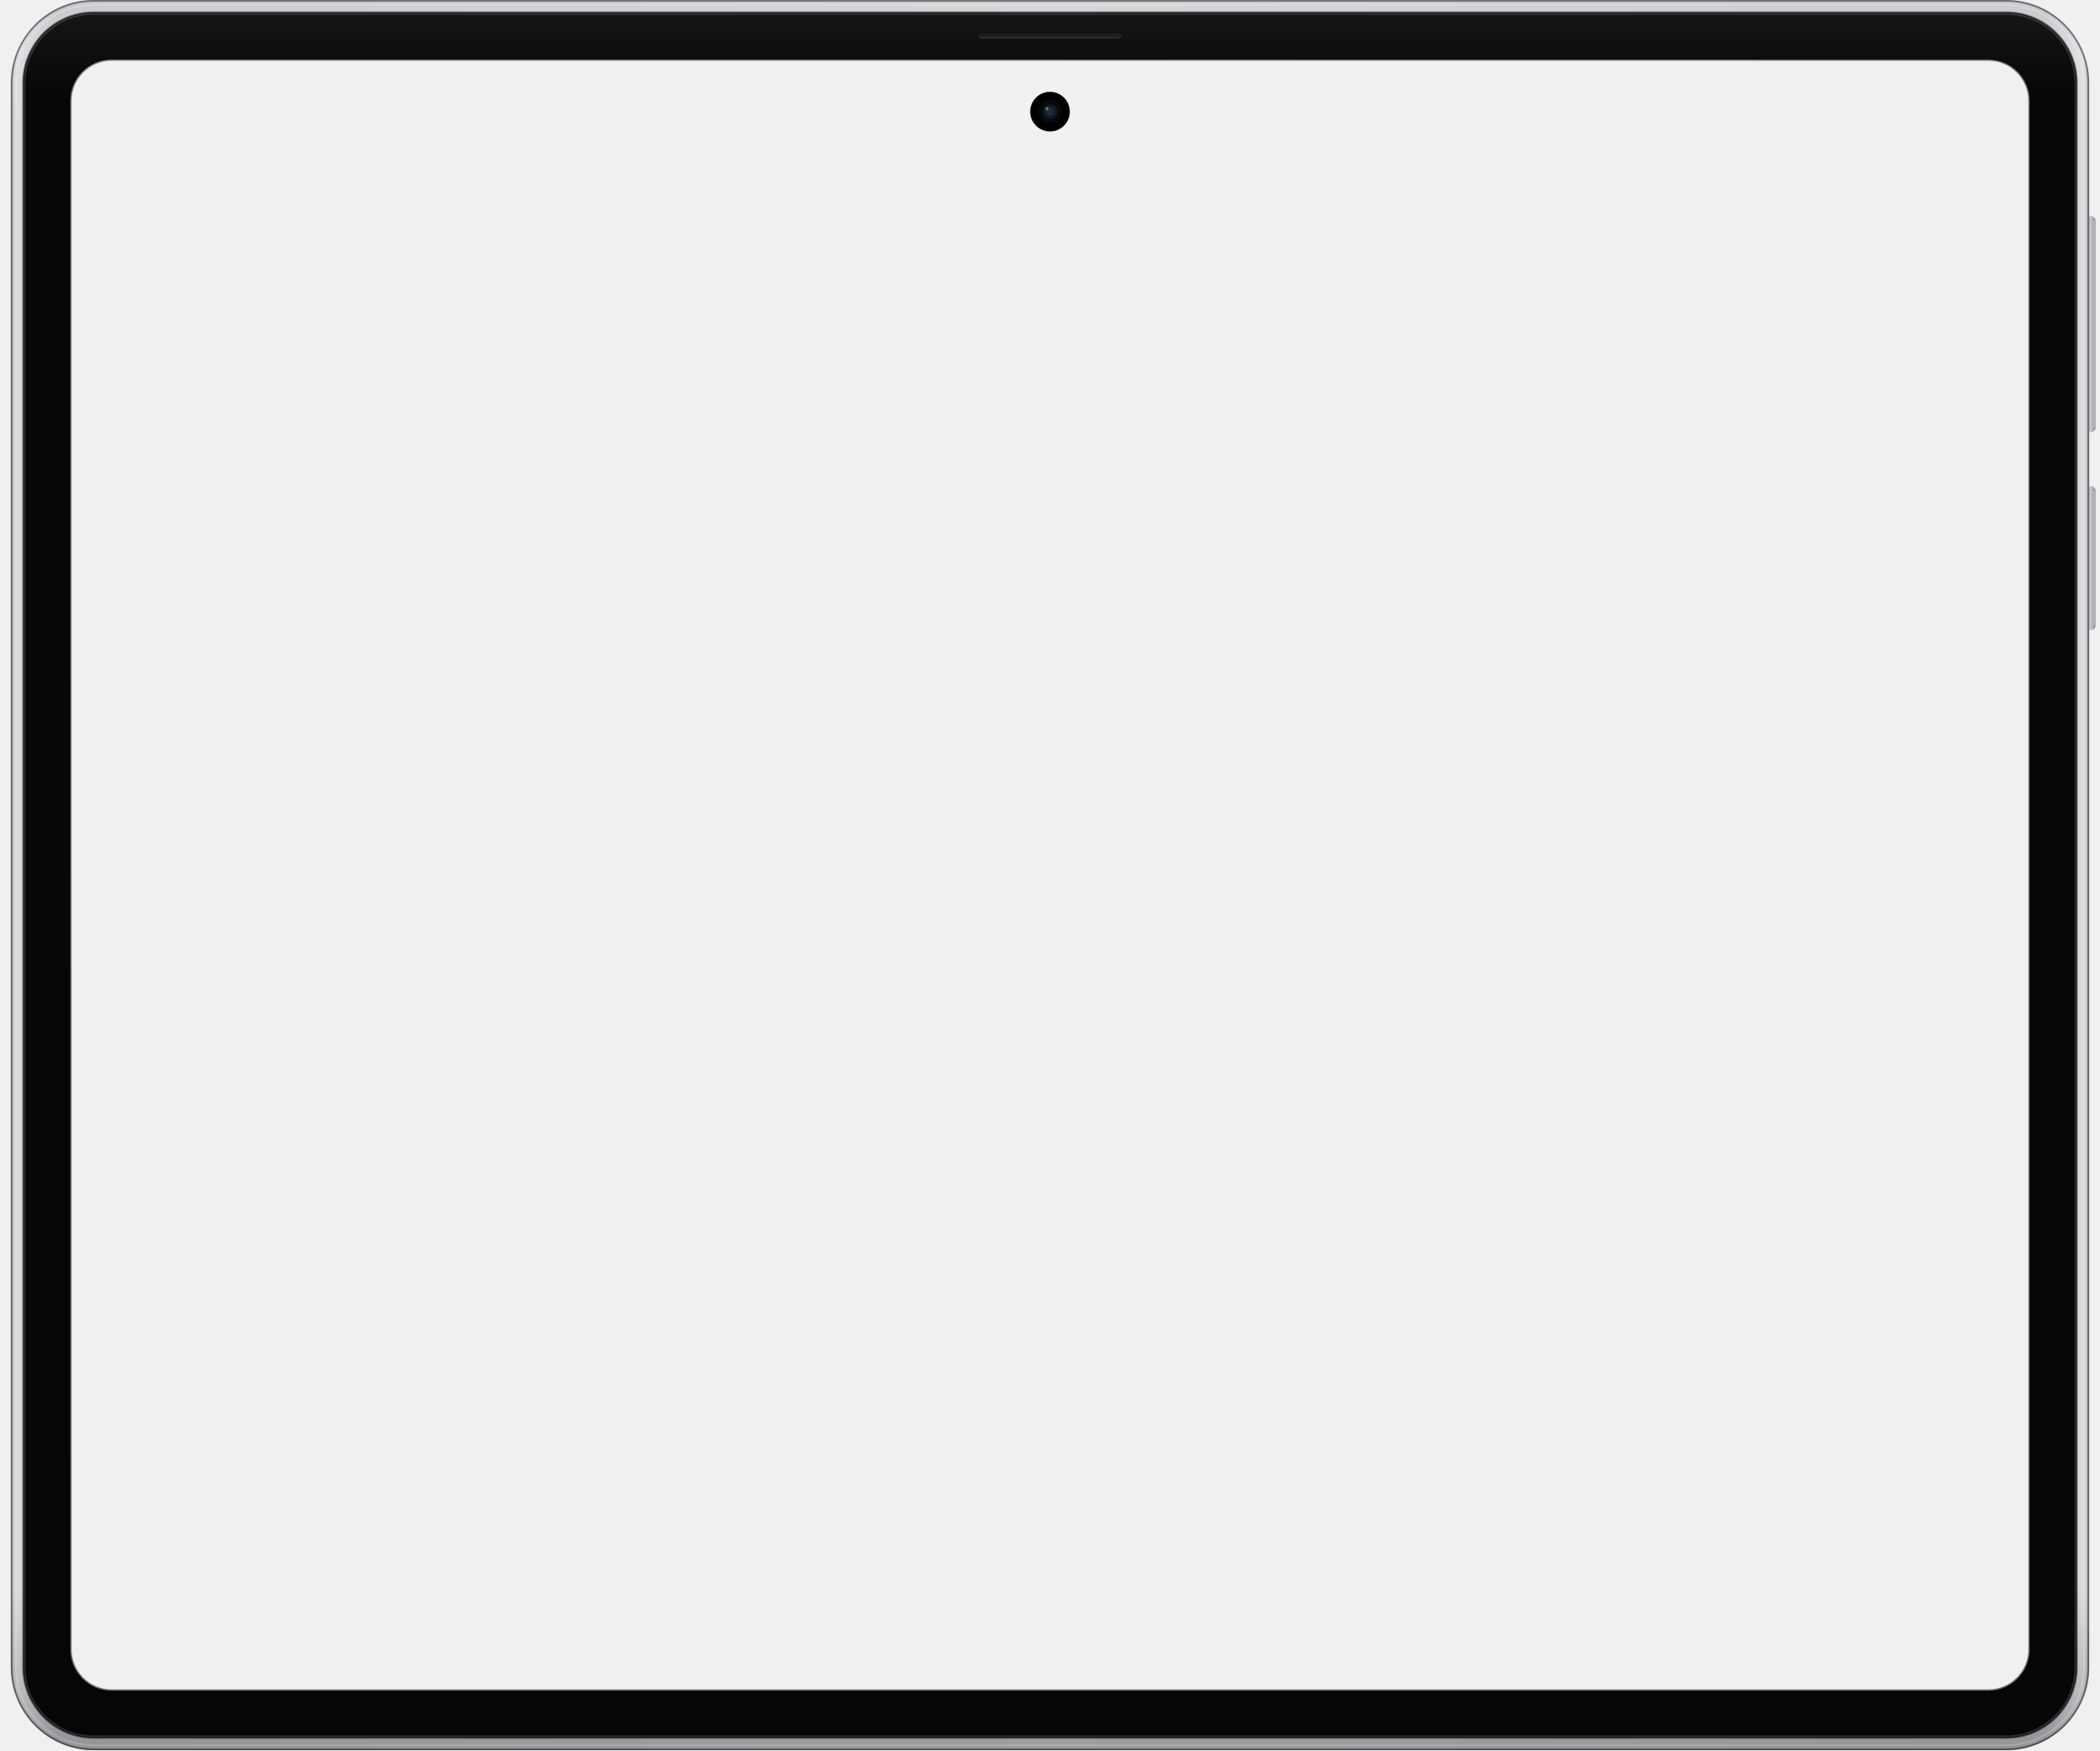
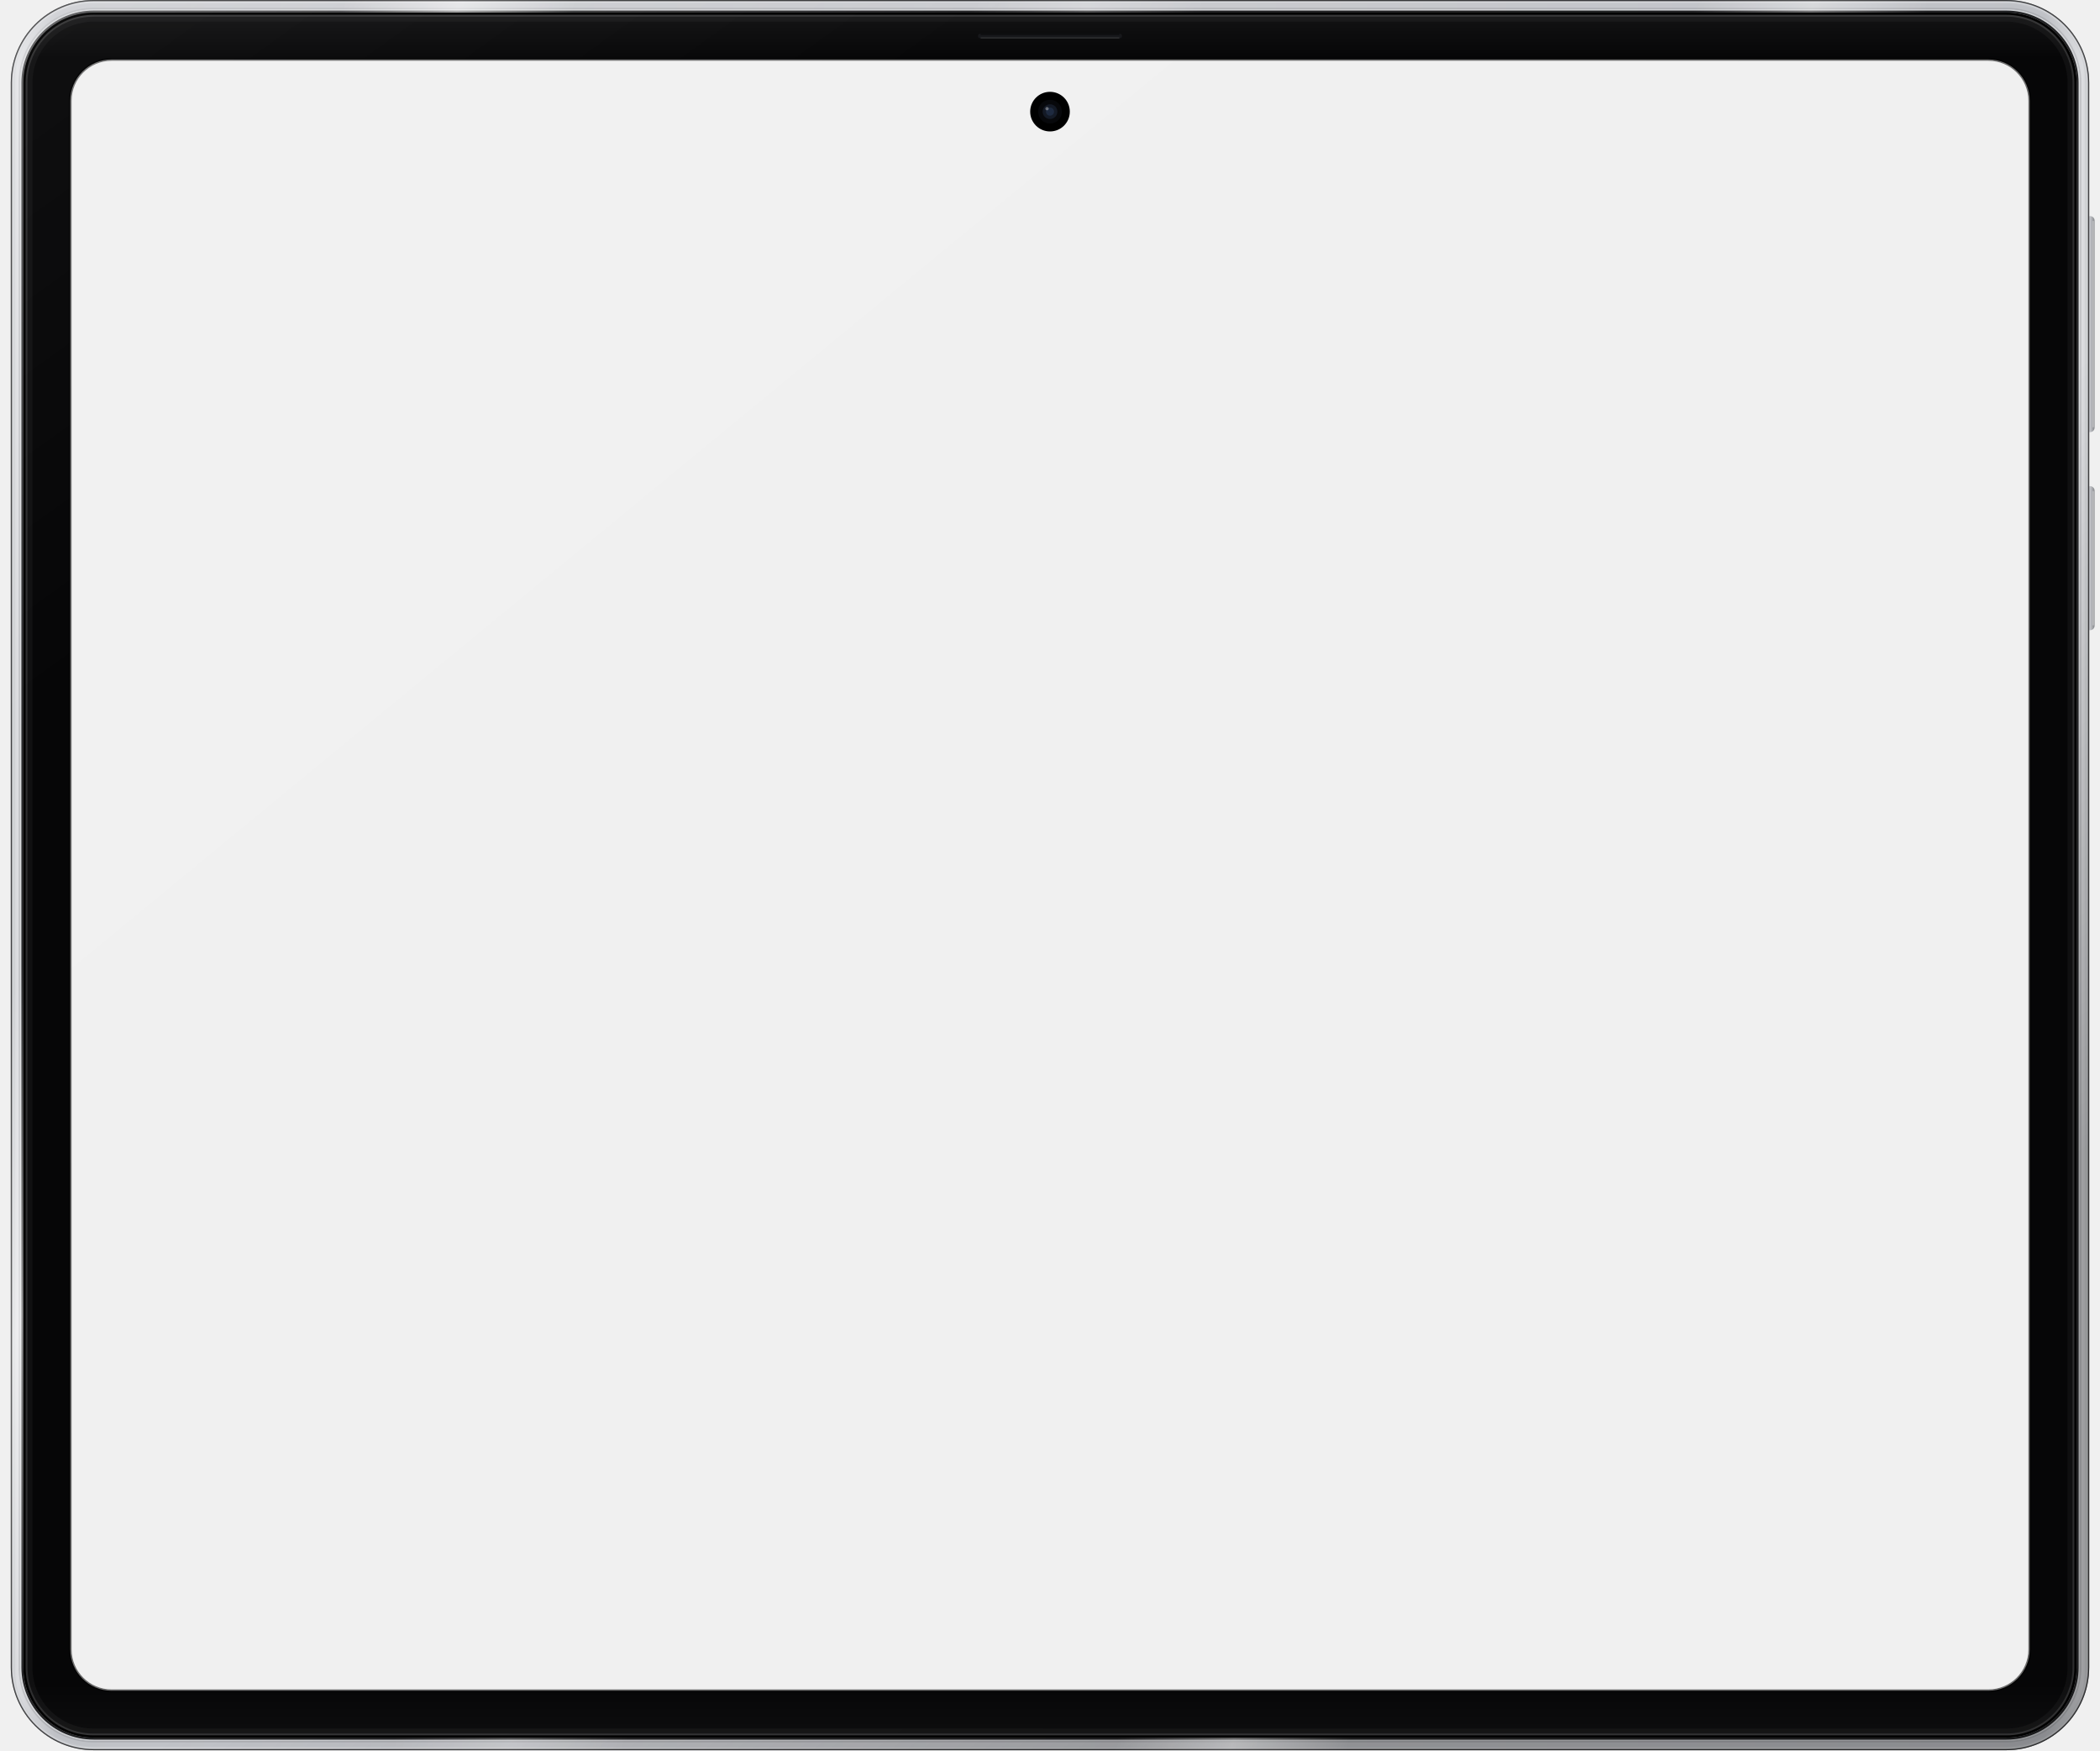
<svg xmlns="http://www.w3.org/2000/svg" width="2332" height="1944" viewBox="0 0 2332 1944">
  <defs>
    <linearGradient id="metal" x1="0" y1="0" x2="1" y2="0">
      <stop offset="0" stop-color="#696a6d" />
      <stop offset="0.012" stop-color="#dcdde0" />
      <stop offset="0.03" stop-color="#bfc1c6" />
      <stop offset="0.5" stop-color="#cbccd0" />
      <stop offset="0.97" stop-color="#bfc1c6" />
      <stop offset="0.988" stop-color="#dcdde0" />
      <stop offset="1" stop-color="#696a6d" />
    </linearGradient>
-     <linearGradient id="sheen" x1="0" y1="0" x2="0" y2="1">
-       <stop offset="0" stop-color="#ffffff" stop-opacity="0.22" />
-       <stop offset="0.08" stop-color="#ffffff" stop-opacity="0" />
-       <stop offset="0.9" stop-color="#000000" stop-opacity="0" />
-       <stop offset="1" stop-color="#000000" stop-opacity="0.25" />
+     <linearGradient id="keylight" gradientUnits="userSpaceOnUse" x1="0" y1="0" x2="1399.2" y2="1944">
+       <stop offset="0" stop-color="#fff" stop-opacity="0.32" />
+       <stop offset="0.28" stop-color="#fff" stop-opacity="0" />
+       <stop offset="0.7" stop-color="#000" stop-opacity="0" />
+       <stop offset="1" stop-color="#000" stop-opacity="0.28" />
+     </linearGradient>
+     <linearGradient id="streaks" gradientUnits="userSpaceOnUse" x1="0" y1="291.6" x2="2332" y2="1069.2">
+       <stop offset="0.11" stop-color="#fff" stop-opacity="0" />
+       <stop offset="0.16" stop-color="#fff" stop-opacity="0.5" />
+       <stop offset="0.21" stop-color="#fff" stop-opacity="0" />
+       <stop offset="0.38" stop-color="#fff" stop-opacity="0" />
+       <stop offset="0.43" stop-color="#fff" stop-opacity="0.22" />
+       <stop offset="0.48" stop-color="#fff" stop-opacity="0" />
+       <stop offset="0.69" stop-color="#fff" stop-opacity="0" />
+       <stop offset="0.74" stop-color="#fff" stop-opacity="0.35" />
+       <stop offset="0.79" stop-color="#fff" stop-opacity="0" />
    </linearGradient>
    <linearGradient id="glare" x1="0" y1="0" x2="1" y2="1">
      <stop offset="0" stop-color="#ffffff" stop-opacity="0.07" />
      <stop offset="0.42" stop-color="#ffffff" stop-opacity="0.015" />
      <stop offset="0.43" stop-color="#ffffff" stop-opacity="0" />
      <stop offset="1" stop-color="#ffffff" stop-opacity="0" />
    </linearGradient>
-     <linearGradient id="btn2317240" x1="0" y1="0" x2="1" y2="0">
+     <linearGradient id="btn2316240" x1="0" y1="0" x2="1" y2="0">
      <stop offset="0" stop-color="#cccdd1" />
      <stop offset="0.55" stop-color="#bfc1c6" />
      <stop offset="1" stop-color="#86878b" />
    </linearGradient>
-     <linearGradient id="btn2317540" x1="0" y1="0" x2="1" y2="0">
+     <linearGradient id="btn2316540" x1="0" y1="0" x2="1" y2="0">
      <stop offset="0" stop-color="#cccdd1" />
      <stop offset="0.55" stop-color="#bfc1c6" />
      <stop offset="1" stop-color="#86878b" />
    </linearGradient>
    <linearGradient id="glassdepth" x1="0" y1="0" x2="0" y2="1">
-       <stop offset="0" stop-color="#151516" />
-       <stop offset="0.05" stop-color="#060607" />
-       <stop offset="1" stop-color="#060607" />
+       <stop offset="0" stop-color="#121213" />
+       <stop offset="0.025" stop-color="#060607" />
+       <stop offset="0.97" stop-color="#060607" />
+       <stop offset="1" stop-color="#0d0d0e" />
    </linearGradient>
  </defs>
-   <path fill="url(#btn2317240)" d="M2322,240H2322A5,5 0 0 1 2327,245V475A5,5 0 0 1 2322,480H2322A5,5 0 0 1 2317,475V245A5,5 0 0 1 2322,240Z" />
-   <path stroke="#ffffff" stroke-opacity="0.35" stroke-width="1.5" stroke-linecap="round" d="M2325.5,246 V474" />
-   <path fill="url(#btn2317540)" d="M2322,540H2322A5,5 0 0 1 2327,545V695A5,5 0 0 1 2322,700H2322A5,5 0 0 1 2317,695V545A5,5 0 0 1 2322,540Z" />
-   <path stroke="#ffffff" stroke-opacity="0.35" stroke-width="1.5" stroke-linecap="round" d="M2325.5,546 V694" />
+   <path fill="url(#btn2316240)" d="M2321,240H2321A5,5 0 0 1 2326,245V475A5,5 0 0 1 2321,480H2321A5,5 0 0 1 2316,475V245A5,5 0 0 1 2321,240Z" />
+   <path stroke="#ffffff" stroke-opacity="0.35" stroke-width="1.5" stroke-linecap="round" d="M2324.5,246 V474" />
+   <path fill="url(#btn2316540)" d="M2321,540H2321A5,5 0 0 1 2326,545V695A5,5 0 0 1 2321,700H2321A5,5 0 0 1 2316,695V545A5,5 0 0 1 2321,540Z" />
+   <path stroke="#ffffff" stroke-opacity="0.35" stroke-width="1.5" stroke-linecap="round" d="M2324.5,546 V694" />
  <path fill-rule="evenodd" fill="url(#metal)" d="M104,0H2228A92,92 0 0 1 2320,92V1852A92,92 0 0 1 2228,1944H104A92,92 0 0 1 12,1852V92A92,92 0 0 1 104,0ZM104,14H2228A78,78 0 0 1 2306,92V1852A78,78 0 0 1 2228,1930H104A78,78 0 0 1 26,1852V92A78,78 0 0 1 104,14Z" />
-   <path fill-rule="evenodd" fill="url(#sheen)" d="M104,0H2228A92,92 0 0 1 2320,92V1852A92,92 0 0 1 2228,1944H104A92,92 0 0 1 12,1852V92A92,92 0 0 1 104,0ZM104,14H2228A78,78 0 0 1 2306,92V1852A78,78 0 0 1 2228,1930H104A78,78 0 0 1 26,1852V92A78,78 0 0 1 104,14Z" />
-   <path fill="none" stroke="#000" stroke-opacity="0.45" stroke-width="2" d="M104,1H2228A91,91 0 0 1 2319,92V1852A91,91 0 0 1 2228,1943H104A91,91 0 0 1 13,1852V92A91,91 0 0 1 104,1Z" />
-   <path fill="none" stroke="#ffffff" stroke-opacity="0.2" stroke-width="1.5" d="M104,5.6H2228A86.4,86.4 0 0 1 2314.4,92V1852A86.4,86.4 0 0 1 2228,1938.4H104A86.4,86.4 0 0 1 17.6,1852V92A86.4,86.4 0 0 1 104,5.6Z" />
+   <path fill="none" stroke="#696a6d" stroke-opacity="0.9" stroke-width="0.98" d="M104,0.49H2228A91.51,91.51 0 0 1 2319.51,92V1852A91.51,91.51 0 0 1 2228,1943.51H104A91.51,91.51 0 0 1 12.49,1852V92A91.51,91.51 0 0 1 104,0.49Z" />
+   <path fill="none" stroke="#dcdde0" stroke-opacity="0.85" stroke-width="1.82" d="M104,1.89H2228A90.11,90.11 0 0 1 2318.11,92V1852A90.11,90.11 0 0 1 2228,1942.11H104A90.11,90.11 0 0 1 13.89,1852V92A90.11,90.11 0 0 1 104,1.89Z" />
+   <path fill="none" stroke="#cbccd0" stroke-opacity="0.5" stroke-width="1.4" d="M104,3.5H2228A88.5,88.5 0 0 1 2316.5,92V1852A88.5,88.5 0 0 1 2228,1940.5H104A88.5,88.5 0 0 1 15.5,1852V92A88.5,88.5 0 0 1 104,3.5Z" />
+   <path fill="none" stroke="#696a6d" stroke-opacity="0.22" stroke-width="1.68" d="M104,9.52H2228A82.48,82.48 0 0 1 2310.48,92V1852A82.48,82.48 0 0 1 2228,1934.48H104A82.48,82.48 0 0 1 21.52,1852V92A82.48,82.48 0 0 1 104,9.52Z" />
+   <path fill="none" stroke="#dcdde0" stroke-opacity="0.55" stroke-width="1.4" d="M104,11.06H2228A80.94,80.94 0 0 1 2308.94,92V1852A80.94,80.94 0 0 1 2228,1932.94H104A80.94,80.94 0 0 1 23.06,1852V92A80.94,80.94 0 0 1 104,11.06Z" />
+   <path fill="none" stroke="#050506" stroke-opacity="0.85" stroke-width="2.24" d="M104,12.88H2228A79.12,79.12 0 0 1 2307.12,92V1852A79.12,79.12 0 0 1 2228,1931.12H104A79.12,79.12 0 0 1 24.88,1852V92A79.12,79.12 0 0 1 104,12.88Z" />
+   <path fill-rule="evenodd" fill="url(#keylight)" d="M104,0H2228A92,92 0 0 1 2320,92V1852A92,92 0 0 1 2228,1944H104A92,92 0 0 1 12,1852V92A92,92 0 0 1 104,0ZM104,14H2228A78,78 0 0 1 2306,92V1852A78,78 0 0 1 2228,1930H104A78,78 0 0 1 26,1852V92A78,78 0 0 1 104,14Z" />
+   <path fill-rule="evenodd" fill="url(#streaks)" d="M104,0H2228A92,92 0 0 1 2320,92V1852A92,92 0 0 1 2228,1944H104A92,92 0 0 1 12,1852V92A92,92 0 0 1 104,0ZM104,14H2228A78,78 0 0 1 2306,92V1852A78,78 0 0 1 2228,1930H104A78,78 0 0 1 26,1852V92A78,78 0 0 1 104,14Z" />
+   <path fill="none" stroke="#000" stroke-opacity="0.5" stroke-width="1.5" d="M104,0.75H2228A91.25,91.25 0 0 1 2319.25,92V1852A91.25,91.25 0 0 1 2228,1943.25H104A91.25,91.25 0 0 1 12.75,1852V92A91.25,91.25 0 0 1 104,0.75Z" />
  <path fill-rule="evenodd" fill="url(#glassdepth)" d="M104,14H2228A78,78 0 0 1 2306,92V1852A78,78 0 0 1 2228,1930H104A78,78 0 0 1 26,1852V92A78,78 0 0 1 104,14ZM124,66H2208A46,46 0 0 1 2254,112V1832A46,46 0 0 1 2208,1878H124A46,46 0 0 1 78,1832V112A46,46 0 0 1 124,66Z" />
-   <path fill="none" stroke="#000" stroke-opacity="0.55" stroke-width="2.5" d="M104,14H2228A78,78 0 0 1 2306,92V1852A78,78 0 0 1 2228,1930H104A78,78 0 0 1 26,1852V92A78,78 0 0 1 104,14Z" />
-   <path fill="none" stroke="#ffffff" stroke-opacity="0.18" stroke-width="1.5" d="M104,15.5H2228A76.5,76.5 0 0 1 2304.5,92V1852A76.5,76.5 0 0 1 2228,1928.5H104A76.5,76.5 0 0 1 27.5,1852V92A76.5,76.5 0 0 1 104,15.5Z" />
+   <path fill="none" stroke="#000000" stroke-opacity="0.9" stroke-width="2.5" d="M104,15.25H2228A76.75,76.75 0 0 1 2304.75,92V1852A76.75,76.75 0 0 1 2228,1928.75H104A76.75,76.75 0 0 1 27.25,1852V92A76.75,76.75 0 0 1 104,15.25Z" />
+   <path fill="none" stroke="#ffffff" stroke-opacity="0.16" stroke-width="2" d="M104,17.5H2228A74.5,74.5 0 0 1 2302.5,92V1852A74.5,74.5 0 0 1 2228,1926.5H104A74.5,74.5 0 0 1 29.5,1852V92A74.5,74.5 0 0 1 104,17.5Z" />
+   <path fill="none" stroke="#ffffff" stroke-opacity="0.04" stroke-width="5.5" d="M104,21.25H2228A70.75,70.75 0 0 1 2298.75,92V1852A70.75,70.75 0 0 1 2228,1922.75H104A70.75,70.75 0 0 1 33.25,1852V92A70.75,70.75 0 0 1 104,21.25Z" />
+   <path fill-rule="evenodd" fill="url(#keylight)" opacity="0.12" d="M104,14H2228A78,78 0 0 1 2306,92V1852A78,78 0 0 1 2228,1930H104A78,78 0 0 1 26,1852V92A78,78 0 0 1 104,14ZM124,66H2208A46,46 0 0 1 2254,112V1832A46,46 0 0 1 2208,1878H124A46,46 0 0 1 78,1832V112A46,46 0 0 1 124,66Z" />
  <path fill="none" stroke="#000" stroke-opacity="0.55" stroke-width="3" d="M124,66H2208A46,46 0 0 1 2254,112V1832A46,46 0 0 1 2208,1878H124A46,46 0 0 1 78,1832V112A46,46 0 0 1 124,66Z" />
  <path fill="url(#glare)" d="M124,66H2208A46,46 0 0 1 2254,112V1832A46,46 0 0 1 2208,1878H124A46,46 0 0 1 78,1832V112A46,46 0 0 1 124,66Z" />
-   <path fill="#1d1e22" d="M1088.5,37.5H1243.5A2.5,2.5 0 0 1 1246,40V40A2.5,2.5 0 0 1 1243.5,42.5H1088.5A2.5,2.5 0 0 1 1086,40V40A2.5,2.5 0 0 1 1088.5,37.5Z" />
-   <path stroke="#ffffff" stroke-opacity="0.12" stroke-width="1" d="M1089,42 H1243" />
+   <path fill="#17181b" d="M1088.5,37.5H1243.5A2.5,2.5 0 0 1 1246,40V40A2.5,2.5 0 0 1 1243.5,42.5H1088.5A2.5,2.5 0 0 1 1086,40V40A2.5,2.5 0 0 1 1088.5,37.5Z" />
+   <path stroke="#000" stroke-opacity="0.6" stroke-width="1" d="M1089,38.25 H1243" />
+   <path stroke="#ffffff" stroke-opacity="0.16" stroke-width="1" d="M1089,42.1 H1243" />
  <circle cx="1166" cy="124" r="22" fill="#000" />
  <circle cx="1166" cy="124" r="13.2" fill="#07080b" />
  <circle cx="1166" cy="124" r="8.18" fill="#141a26" />
  <circle cx="1166" cy="124" r="4.49" fill="#1e2a40" />
  <circle cx="1162.7" cy="120.7" r="1.85" fill="#ffffff" fill-opacity="0.35" />
</svg>
